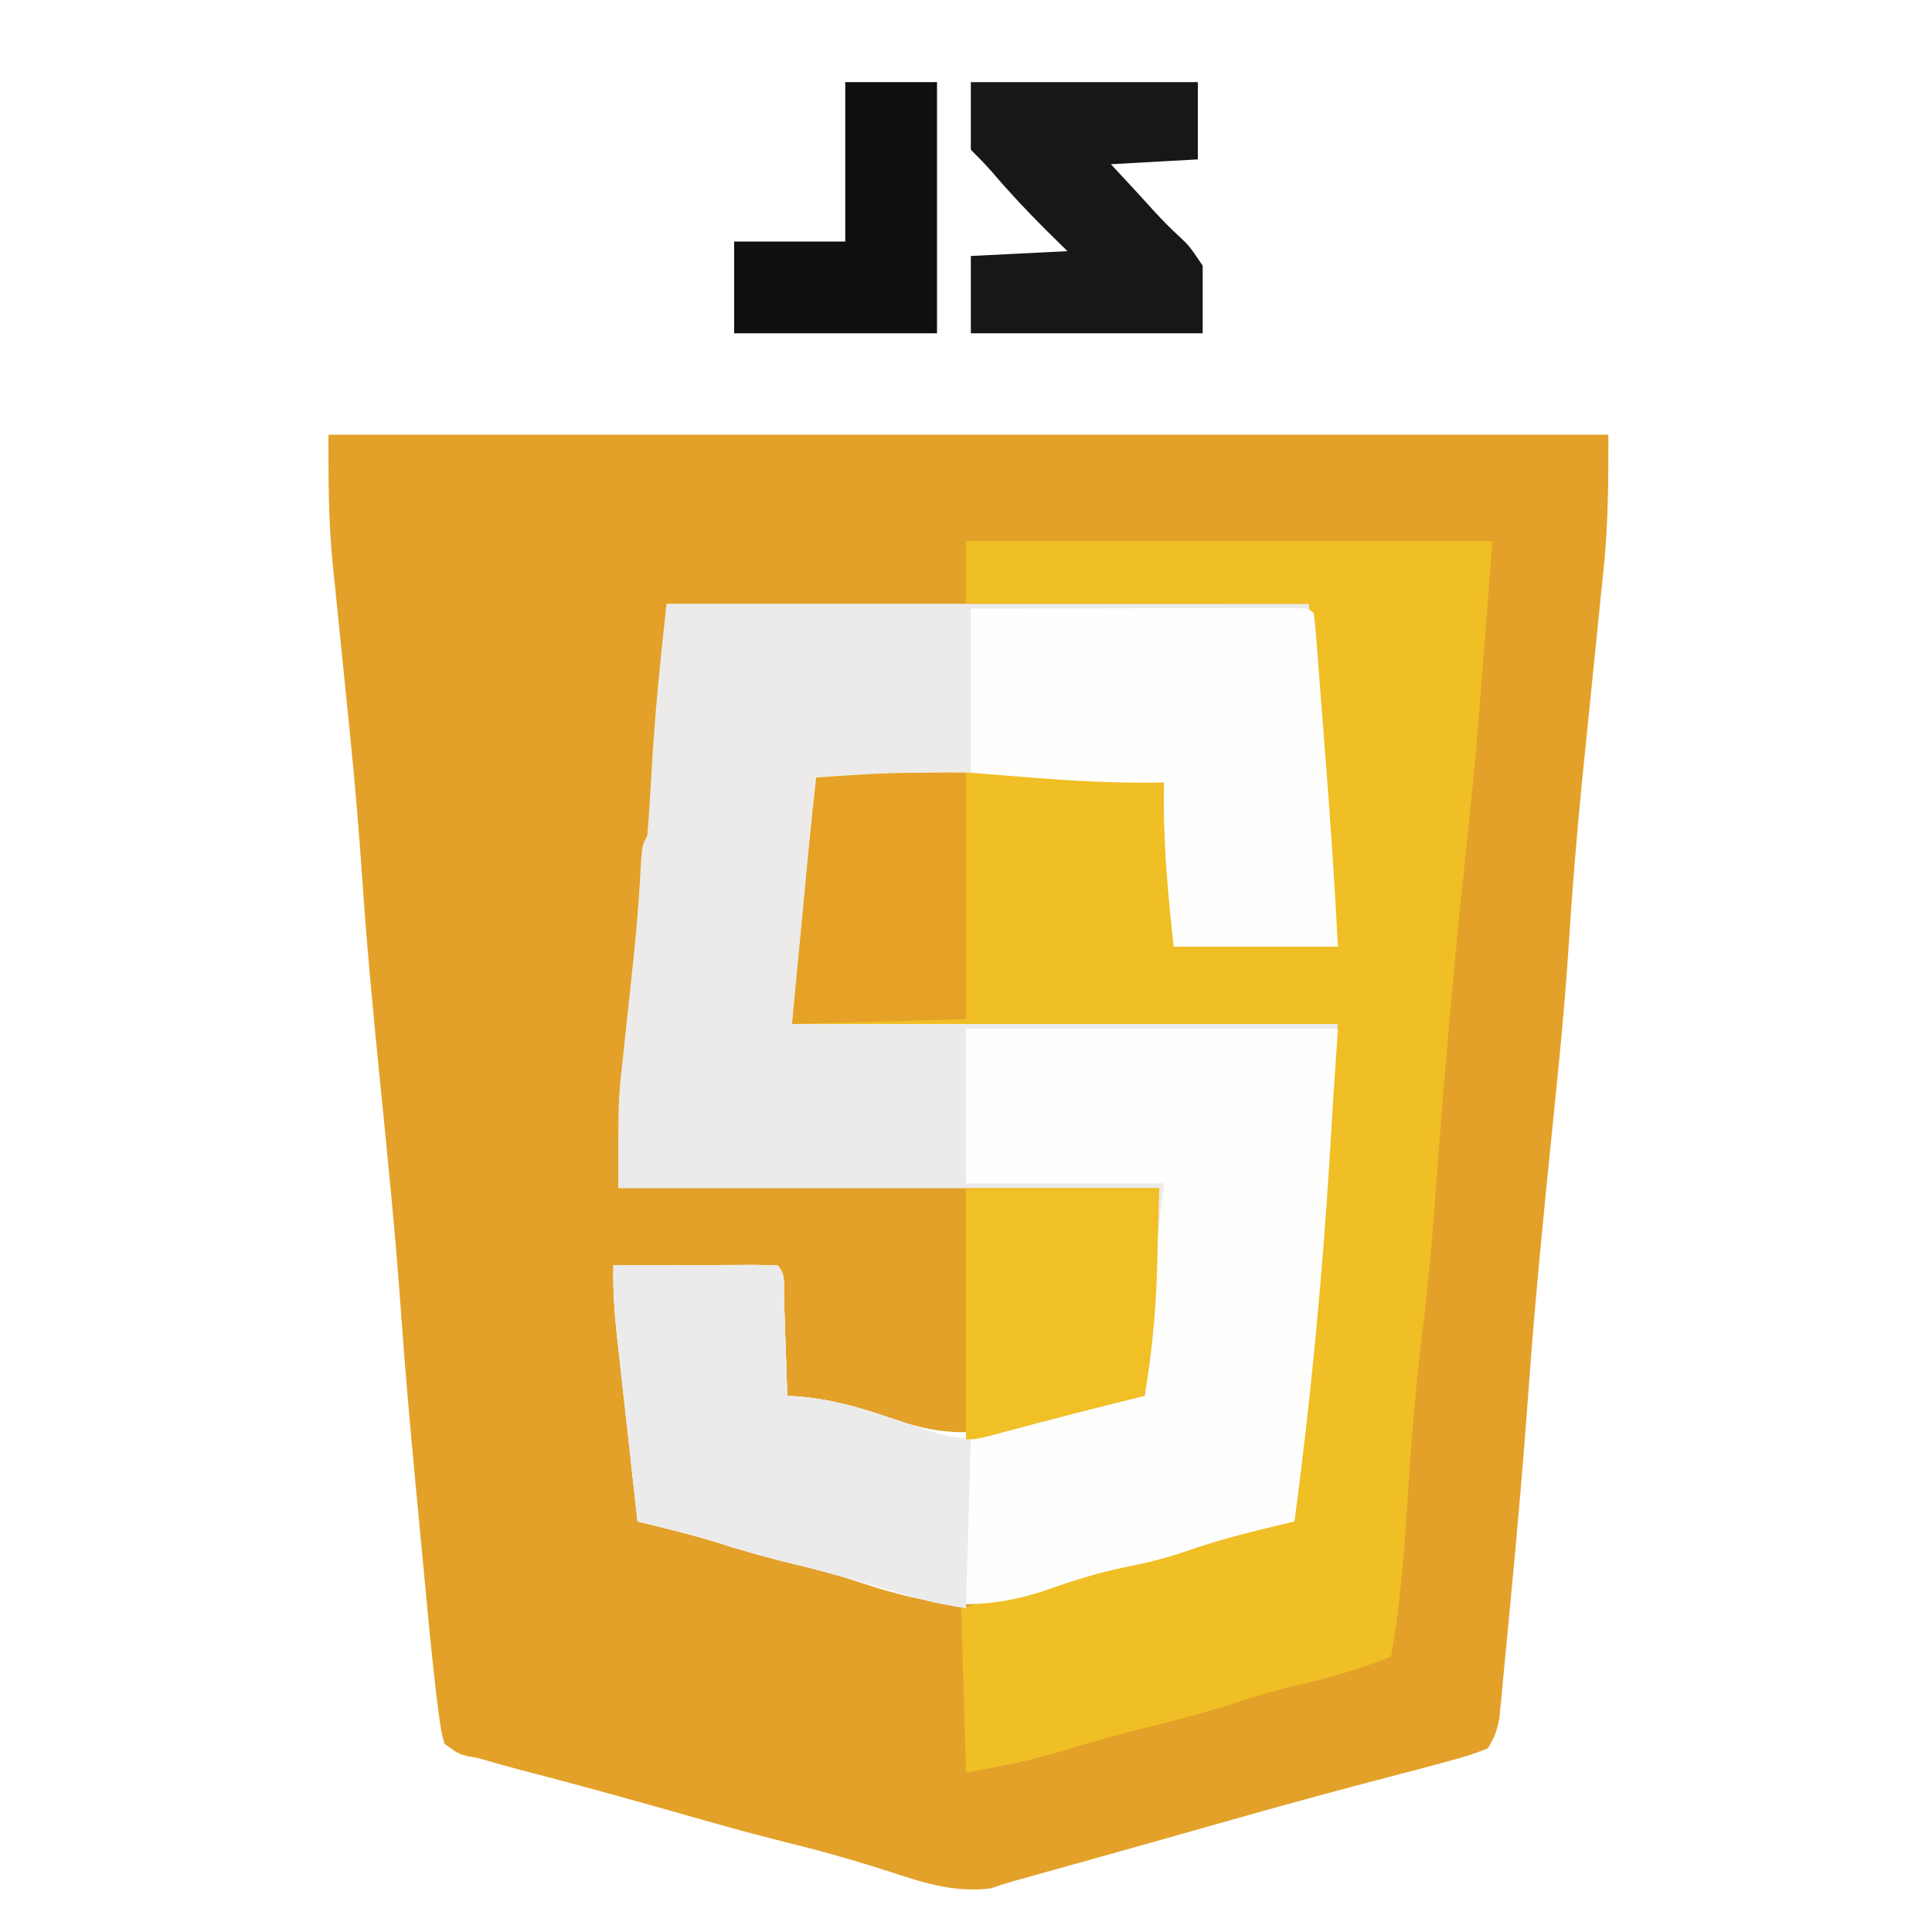
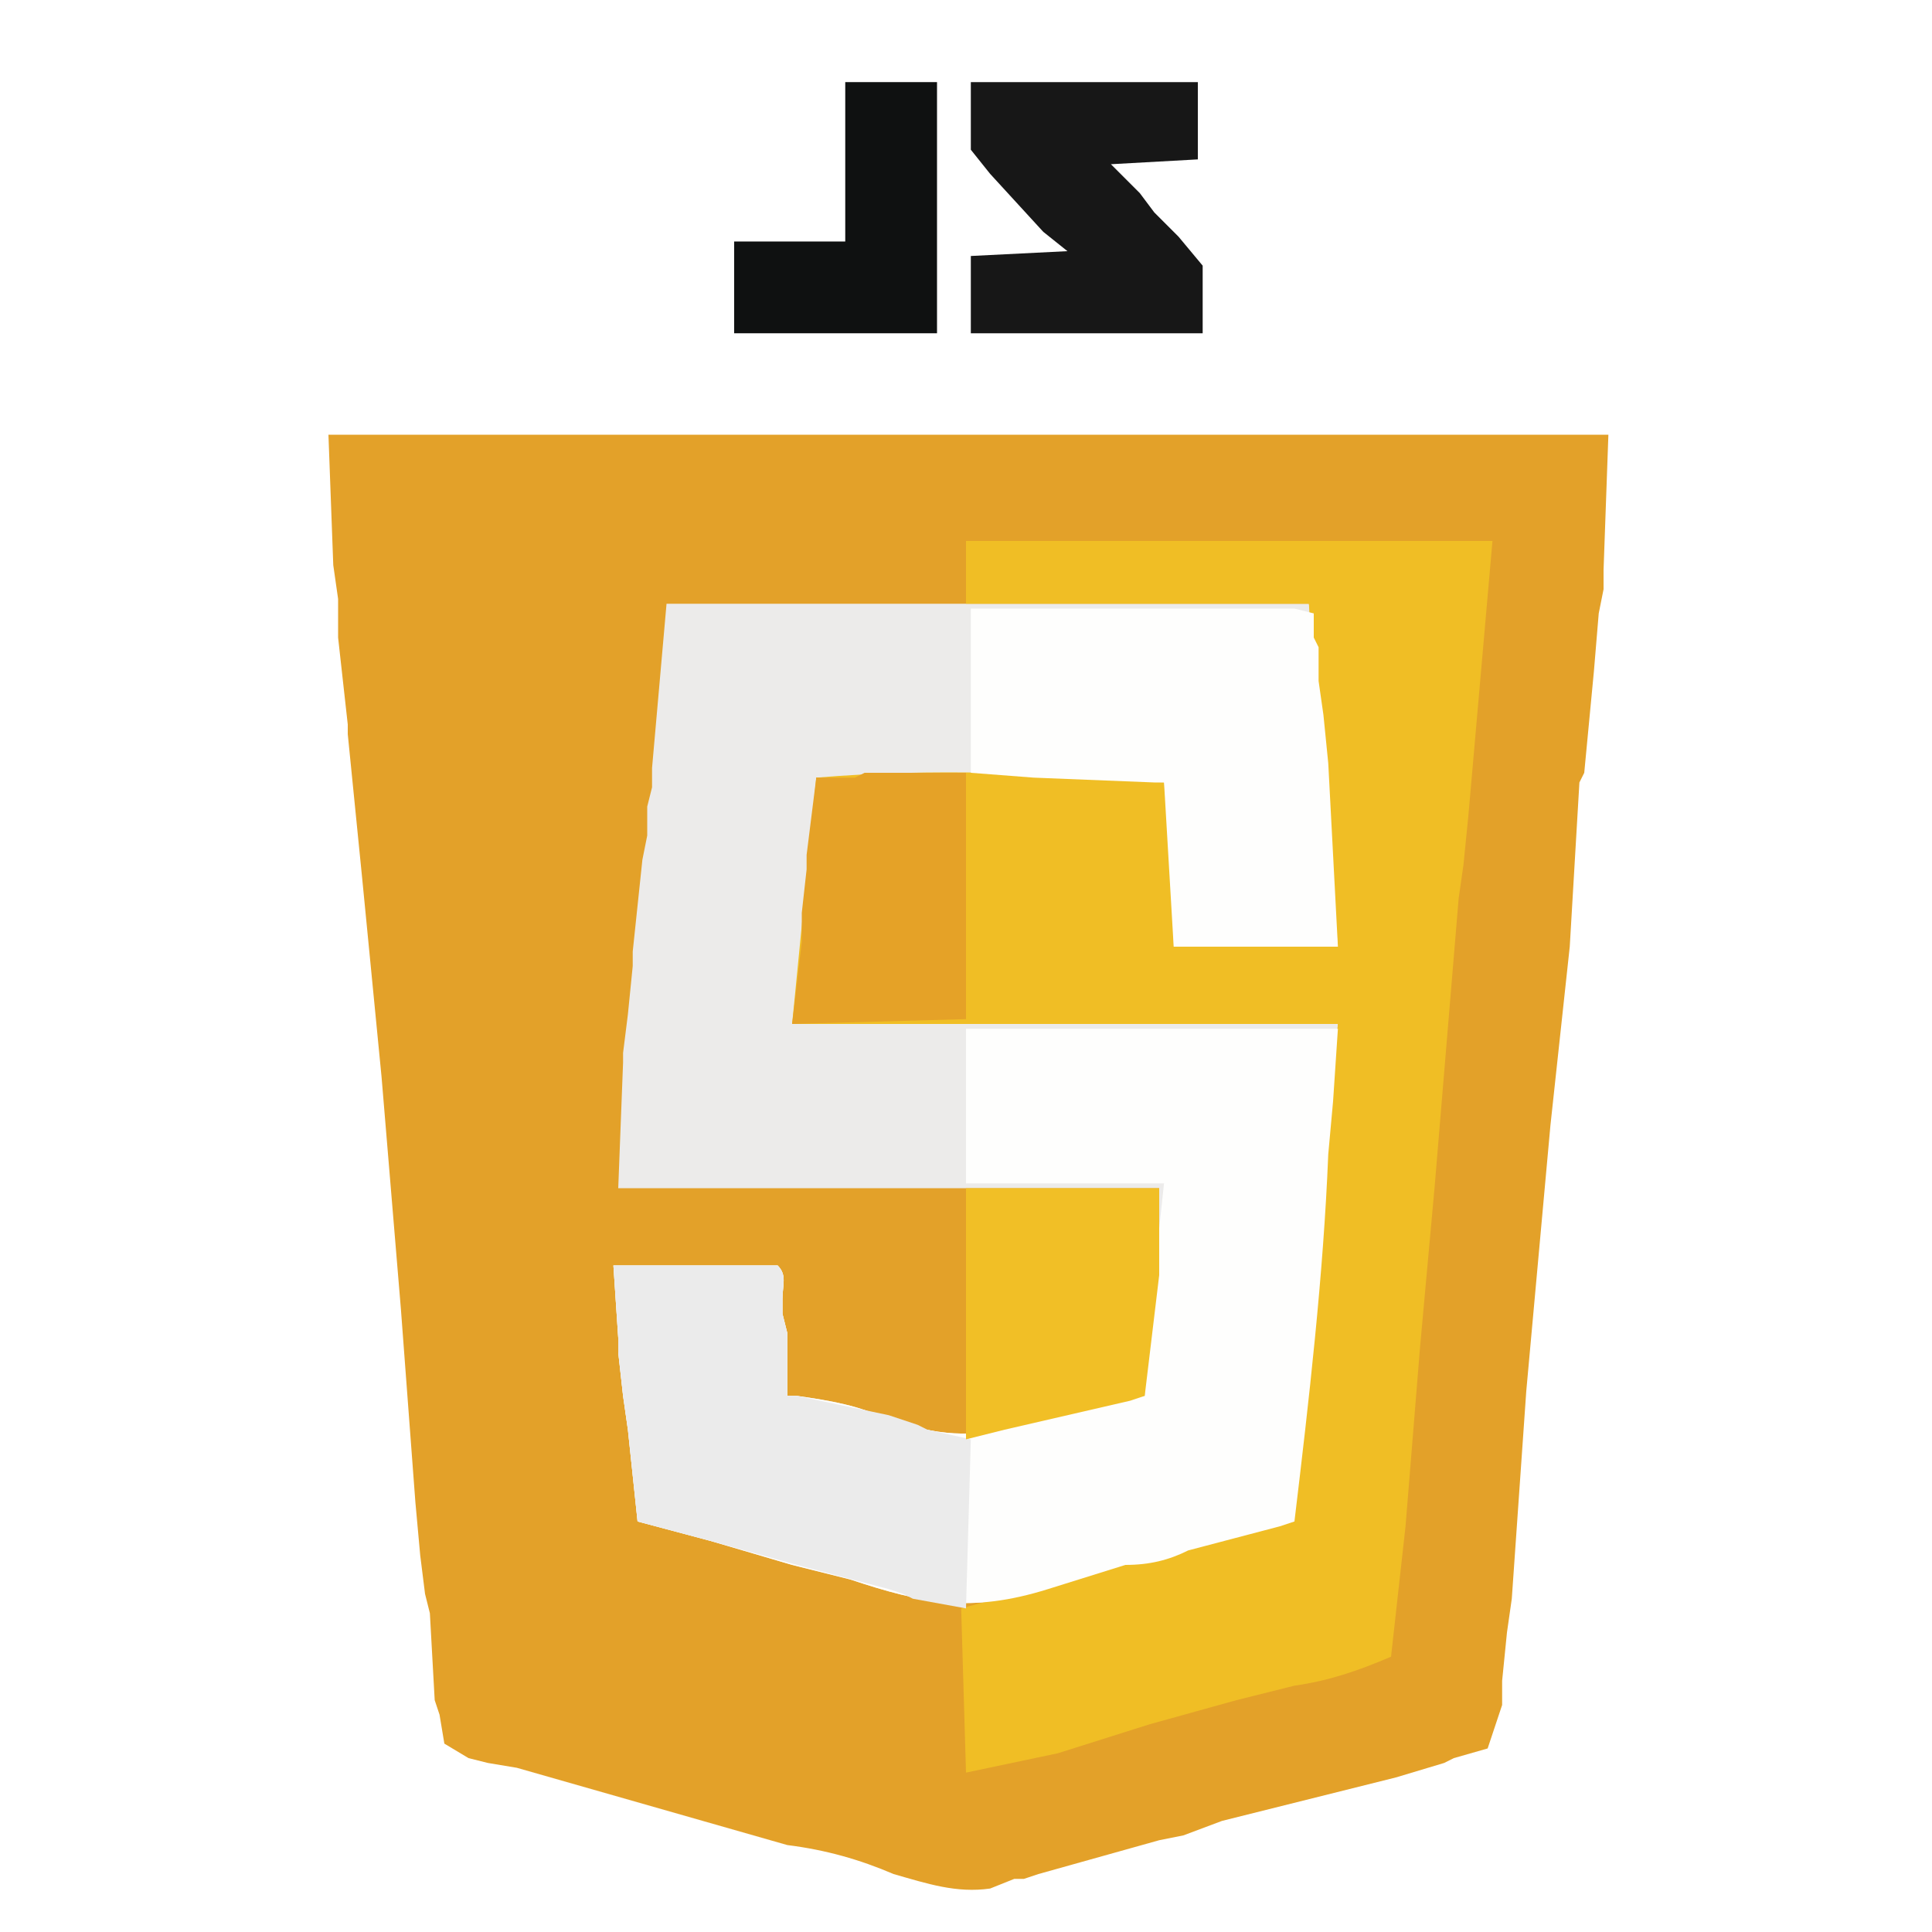
- <svg xmlns="http://www.w3.org/2000/svg" version="1.1" width="400" height="400">
-   <path d="M0 0 C87.45 0 174.9 0 265 0 C265 9.548 264.986 18.62 263.984 28.046 C263.912 28.737 263.839 29.428 263.765 30.139 C263.69 30.85 263.616 31.561 263.539 32.293 C263.386 33.815 263.234 35.337 263.083 36.859 C262.686 40.835 262.28 44.81 261.872 48.785 C261.147 55.849 260.433 62.914 259.727 69.98 C259.649 70.751 259.572 71.522 259.492 72.315 C258.357 83.688 257.461 95.059 256.731 106.466 C255.931 118.682 254.706 130.848 253.457 143.024 C251.578 161.375 249.755 179.724 248.438 198.125 C247.401 212.497 246.149 226.844 244.772 241.188 C244.551 243.505 244.332 245.822 244.115 248.139 C243.813 251.369 243.5 254.596 243.184 257.824 C243.049 259.281 243.049 259.281 242.912 260.766 C242.777 262.111 242.777 262.111 242.638 263.483 C242.563 264.263 242.488 265.042 242.41 265.845 C241.953 268.246 241.328 269.946 240 272 C237.48 273.016 235.175 273.765 232.562 274.438 C231.92 274.616 231.277 274.795 230.615 274.979 C227.426 275.855 224.224 276.681 221.023 277.515 C208.934 280.666 196.893 283.961 184.875 287.375 C182.32 288.099 179.765 288.822 177.21 289.545 C175.524 290.022 173.838 290.5 172.152 290.977 C163.831 293.334 155.503 295.663 147.171 297.982 C146.254 298.238 145.336 298.494 144.391 298.758 C143.607 298.976 142.824 299.194 142.017 299.418 C140.332 299.904 138.663 300.446 137 301 C129.82 301.812 123.694 299.998 116.938 297.75 C109.735 295.405 102.519 293.332 95.162 291.533 C87.934 289.759 80.781 287.731 73.625 285.688 C62.192 282.437 50.742 279.276 39.235 276.296 C37.314 275.789 35.399 275.262 33.492 274.708 C31.067 273.977 31.067 273.977 28.809 273.597 C26.91 273.117 26.91 273.117 24 271 C23.329 268.445 23.329 268.445 22.908 265.249 C22.751 264.075 22.594 262.901 22.432 261.692 C21.738 255.766 21.118 249.839 20.562 243.898 C20.436 242.569 20.309 241.24 20.182 239.911 C19.917 237.136 19.655 234.361 19.396 231.586 C19.071 228.118 18.74 224.651 18.407 221.183 C17.139 207.935 15.938 194.687 15 181.41 C13.859 165.282 12.218 149.205 10.604 133.118 C9.237 119.436 7.931 105.764 7.008 92.043 C6.338 82.098 5.487 72.183 4.492 62.266 C4.426 61.607 4.361 60.948 4.293 60.27 C3.689 54.232 3.076 48.195 2.454 42.158 C2.175 39.453 1.901 36.747 1.631 34.041 C1.382 31.542 1.127 29.045 0.863 26.547 C-0.024 17.567 0 9.145 0 0 Z " fill="#E3A129" transform="translate(68,90)" />
-   <path d="M0 0 C43.89 0 87.78 0 133 0 C134.168 2.336 134.263 4.02 134.465 6.623 C134.58 8.067 134.58 8.067 134.698 9.541 C134.777 10.589 134.856 11.638 134.938 12.719 C135.022 13.805 135.107 14.892 135.195 16.011 C135.375 18.324 135.553 20.638 135.729 22.952 C135.995 26.43 136.266 29.909 136.539 33.387 C137.513 45.919 138.359 58.446 139 71 C127.78 71 116.56 71 105 71 C103.747 59.567 102.657 48.504 103 37 C101.853 37.017 101.853 37.017 100.684 37.035 C94.912 37.084 89.221 36.979 83.469 36.5 C73.006 35.771 62.546 35.892 52.062 35.938 C50.011 35.943 47.96 35.947 45.908 35.951 C40.939 35.962 35.969 35.979 31 36 C31.017 37.293 31.035 38.586 31.052 39.918 C31.051 44.757 30.669 49.496 30.16 54.305 C30.074 55.15 29.987 55.996 29.898 56.868 C29.716 58.638 29.532 60.407 29.346 62.177 C29.061 64.888 28.785 67.6 28.51 70.312 C28.331 72.039 28.152 73.766 27.973 75.492 C27.89 76.302 27.808 77.111 27.723 77.945 C27.386 81.113 27.011 83.967 26 87 C63.29 87 100.58 87 139 87 C138.67 92.28 138.34 97.56 138 103 C137.858 105.382 137.716 107.764 137.57 110.219 C135.957 136.914 133.562 163.487 130 190 C128.984 190.242 127.968 190.485 126.922 190.734 C120.487 192.293 114.129 193.868 107.875 196.062 C103.733 197.505 99.679 198.531 95.375 199.375 C89.662 200.513 84.352 202.195 78.875 204.125 C63.181 209.428 53.281 206.977 37.765 201.875 C34.005 200.685 30.212 199.718 26.375 198.812 C20.65 197.437 15.052 195.849 9.453 194.027 C4.347 192.508 -0.826 191.265 -6 190 C-6.717 183.578 -7.429 177.155 -8.136 170.731 C-8.377 168.548 -8.62 166.365 -8.864 164.181 C-9.215 161.037 -9.561 157.891 -9.906 154.746 C-10.016 153.776 -10.125 152.806 -10.238 151.807 C-10.778 146.836 -11.121 142 -11 137 C-6.176 136.975 -1.352 136.957 3.471 136.945 C5.114 136.94 6.756 136.933 8.398 136.925 C10.754 136.912 13.109 136.907 15.465 136.902 C16.203 136.897 16.942 136.892 17.703 136.887 C19.469 136.887 21.235 136.938 23 137 C24.775 138.775 24.235 141.378 24.316 143.785 C24.358 144.955 24.4 146.125 24.443 147.33 C24.483 148.562 24.522 149.793 24.562 151.062 C24.606 152.298 24.649 153.534 24.693 154.807 C24.8 157.871 24.902 160.935 25 164 C25.888 164.046 25.888 164.046 26.794 164.094 C33.682 164.599 39.688 166.297 46.188 168.562 C56.202 172.051 63.096 172.552 73.312 169.688 C74.572 169.347 74.572 169.347 75.856 168.999 C80.91 167.621 85.933 166.165 90.895 164.48 C93.62 163.859 96.213 163.971 99 164 C99.055 162.982 99.111 161.963 99.168 160.914 C99.376 157.104 99.587 153.295 99.8 149.486 C99.891 147.843 99.981 146.2 100.07 144.557 C100.199 142.184 100.332 139.811 100.465 137.438 C100.503 136.713 100.542 135.989 100.582 135.243 C100.642 134.192 100.642 134.192 100.703 133.121 C100.753 132.215 100.753 132.215 100.804 131.291 C101.098 127.85 101.572 124.427 102 121 C65.04 121 28.08 121 -10 121 C-10 102.635 -10 102.635 -9.16 95.215 C-9.074 94.385 -8.987 93.556 -8.898 92.701 C-8.627 90.112 -8.346 87.525 -8.062 84.938 C-7.695 81.51 -7.333 78.081 -6.973 74.652 C-6.885 73.831 -6.798 73.01 -6.708 72.163 C-6.035 65.708 -5.585 59.257 -5.244 52.776 C-5 50 -5 50 -4 48 C-3.799 45.962 -3.654 43.919 -3.535 41.875 C-3.457 40.609 -3.379 39.343 -3.299 38.039 C-3.22 36.693 -3.141 35.346 -3.062 34 C-2.398 22.599 -1.264 11.374 0 0 Z " fill="#ECEBEA" transform="translate(138,125)" />
-   <path d="M0 0 C35.97 0 71.94 0 109 0 C105.571 44.572 105.571 44.572 104.236 57.204 C103.892 60.46 103.562 63.717 103.23 66.974 C102.979 69.437 102.726 71.9 102.473 74.363 C100.441 94.219 98.743 114.08 97.312 133.987 C96.516 144.994 95.515 155.929 94.127 166.879 C92.642 179.078 91.893 191.344 91.09 203.603 C90.471 212.834 89.64 221.883 88 231 C81.233 233.63 74.602 235.613 67.508 237.156 C63.673 238.079 59.938 239.226 56.188 240.438 C50.294 242.335 44.387 243.959 38.363 245.406 C31.72 247.02 25.168 248.932 18.62 250.894 C12.383 252.726 6.485 253.821 0 255 C-0.33 243.78 -0.66 232.56 -1 221 C2.63 220.01 6.26 219.02 10 218 C13.233 217.031 16.461 216.053 19.688 215.062 C25.924 213.165 32.162 211.398 38.5 209.875 C43.232 208.737 47.789 207.44 52.375 205.812 C57.591 203.99 62.507 203.303 68 203 C68.056 202.188 68.111 201.376 68.168 200.54 C68.835 190.976 69.615 181.426 70.438 171.875 C70.536 170.719 70.536 170.719 70.637 169.54 C71.446 160.105 72.307 150.679 73.298 141.26 C74.153 132.921 74.727 124.559 75.303 116.195 C75.38 115.103 75.456 114.012 75.535 112.887 C75.601 111.92 75.667 110.952 75.735 109.956 C76.034 106.624 76.527 103.312 77 100 C39.71 100 2.42 100 -36 100 C-32 58 -32 58 -31 49 C-6.921 47.098 16.964 47.94 41 50 C41.343 53.416 41.672 56.833 42 60.25 C42.095 61.199 42.191 62.148 42.289 63.125 C42.379 64.079 42.47 65.033 42.562 66.016 C42.646 66.874 42.73 67.733 42.816 68.618 C43.094 73.738 43 78.872 43 84 C54.22 84 65.44 84 77 84 C76.567 80.267 76.134 76.534 75.688 72.688 C73.48 52.842 72.324 32.921 71 13 C47.57 13 24.14 13 0 13 C0 8.71 0 4.42 0 0 Z " fill="#F0BE25" transform="translate(200,112)" />
-   <path d="M0 0 C25.41 0 50.82 0 77 0 C76.67 4.95 76.34 9.9 76 15 C75.784 18.572 75.569 22.143 75.354 25.715 C73.785 51.238 71.406 76.651 68 102 C66.984 102.242 65.968 102.485 64.922 102.734 C58.487 104.293 52.129 105.868 45.875 108.062 C41.733 109.505 37.679 110.531 33.375 111.375 C27.662 112.513 22.352 114.195 16.875 116.125 C1.181 121.428 -8.719 118.977 -24.235 113.875 C-27.995 112.685 -31.788 111.718 -35.625 110.812 C-41.35 109.437 -46.948 107.849 -52.547 106.027 C-57.653 104.508 -62.826 103.265 -68 102 C-68.717 95.578 -69.429 89.155 -70.136 82.731 C-70.377 80.548 -70.62 78.365 -70.864 76.181 C-71.215 73.037 -71.561 69.891 -71.906 66.746 C-72.016 65.776 -72.125 64.806 -72.238 63.807 C-72.778 58.836 -73.121 54 -73 49 C-68.176 48.975 -63.352 48.957 -58.529 48.945 C-56.886 48.94 -55.244 48.933 -53.602 48.925 C-51.246 48.912 -48.891 48.907 -46.535 48.902 C-45.797 48.897 -45.058 48.892 -44.297 48.887 C-42.531 48.887 -40.765 48.938 -39 49 C-37.225 50.775 -37.765 53.378 -37.684 55.785 C-37.642 56.955 -37.6 58.125 -37.557 59.33 C-37.517 60.562 -37.478 61.793 -37.438 63.062 C-37.394 64.298 -37.351 65.534 -37.307 66.807 C-37.2 69.871 -37.098 72.935 -37 76 C-36.112 76.046 -36.112 76.046 -35.206 76.094 C-28.318 76.599 -22.312 78.297 -15.812 80.562 C-5.798 84.051 1.096 84.552 11.312 81.688 C12.152 81.46 12.991 81.233 13.856 80.999 C18.91 79.621 23.933 78.165 28.895 76.48 C31.62 75.859 34.213 75.971 37 76 C37.075 74.907 37.075 74.907 37.152 73.791 C37.389 70.381 37.632 66.972 37.875 63.562 C37.954 62.417 38.032 61.272 38.113 60.092 C38.792 50.663 39.892 41.417 41 32 C27.47 32 13.94 32 0 32 C0 21.44 0 10.88 0 0 Z " fill="#FEFEFD" transform="translate(200,213)" />
-   <path d="M0 0 C17.43 -0.04 17.43 -0.04 24.834 -0.049 C29.895 -0.055 34.956 -0.062 40.017 -0.075 C44.096 -0.086 48.174 -0.092 52.252 -0.095 C53.812 -0.097 55.371 -0.1 56.931 -0.106 C59.107 -0.113 61.284 -0.114 63.461 -0.114 C65.323 -0.117 65.323 -0.117 67.222 -0.12 C70 0 70 0 71 1 C71.205 2.497 71.348 4.003 71.465 5.51 C71.58 6.954 71.58 6.954 71.698 8.427 C71.777 9.481 71.856 10.535 71.938 11.621 C72.022 12.709 72.107 13.797 72.195 14.918 C72.375 17.237 72.553 19.557 72.729 21.876 C72.994 25.364 73.266 28.851 73.539 32.338 C74.512 44.887 75.358 57.43 76 70 C64.78 70 53.56 70 42 70 C40.745 58.55 39.729 47.515 40 36 C38.841 36.017 38.841 36.017 37.659 36.035 C29.286 36.105 21.03 35.675 12.688 35 C8.501 34.67 4.314 34.34 0 34 C0 22.78 0 11.56 0 0 Z " fill="#FEFEFD" transform="translate(201,126)" />
-   <path d="M0 0 C4.824 -0.025 9.648 -0.043 14.471 -0.055 C16.114 -0.06 17.756 -0.067 19.398 -0.075 C21.754 -0.088 24.109 -0.093 26.465 -0.098 C27.203 -0.103 27.942 -0.108 28.703 -0.113 C30.469 -0.113 32.235 -0.062 34 0 C35.775 1.775 35.235 4.378 35.316 6.785 C35.358 7.955 35.4 9.125 35.443 10.33 C35.483 11.562 35.522 12.793 35.562 14.062 C35.606 15.298 35.649 16.534 35.693 17.807 C35.8 20.871 35.902 23.935 36 27 C36.591 27.032 37.183 27.063 37.792 27.096 C44.68 27.606 50.735 29.272 57.25 31.5 C59.15 32.139 61.051 32.775 62.953 33.406 C63.78 33.688 64.606 33.97 65.458 34.26 C68.538 35.211 68.538 35.211 74 36 C73.67 47.55 73.34 59.1 73 71 C69.238 70.373 65.97 69.791 62.383 68.73 C61.537 68.483 60.69 68.236 59.818 67.982 C58.485 67.589 58.485 67.589 57.125 67.188 C50.61 65.292 44.095 63.471 37.5 61.875 C31.738 60.47 26.092 58.862 20.453 57.027 C15.347 55.508 10.174 54.265 5 53 C4.283 46.578 3.571 40.155 2.864 33.731 C2.623 31.548 2.38 29.365 2.136 27.181 C1.785 24.037 1.439 20.891 1.094 17.746 C0.984 16.776 0.875 15.806 0.762 14.807 C0.222 9.836 -0.121 5 0 0 Z " fill="#EBEBEB" transform="translate(127,262)" />
-   <path d="M0 0 C15.51 0 31.02 0 47 0 C47 5.28 47 10.56 47 16 C41.06 16.33 35.12 16.66 29 17 C30.836 18.98 32.671 20.96 34.562 23 C35.663 24.209 36.764 25.418 37.863 26.629 C39.642 28.572 41.408 30.372 43.355 32.152 C45.25 33.938 45.25 33.938 48 38 C48 42.62 48 47.24 48 52 C32.16 52 16.32 52 0 52 C0 46.72 0 41.44 0 36 C9.9 35.505 9.9 35.505 20 35 C18.494 33.515 16.989 32.03 15.438 30.5 C11.619 26.687 7.966 22.803 4.473 18.691 C3.054 17.062 1.528 15.528 0 14 C0 9.38 0 4.76 0 0 Z " fill="#171717" transform="translate(201,17)" />
-   <path d="M0 0 C13.2 0 26.4 0 40 0 C39.876 4.496 39.752 8.992 39.625 13.625 C39.591 15.012 39.557 16.398 39.522 17.827 C39.256 26.362 38.388 34.577 37 43 C35.966 43.256 34.932 43.512 33.867 43.776 C25.262 45.908 16.682 48.118 8.122 50.425 C2.216 52 2.216 52 0 52 C0 34.84 0 17.68 0 0 Z " fill="#F1BF26" transform="translate(200,246)" />
-   <path d="M0 0 C0 16.83 0 33.66 0 51 C-11.88 51.33 -23.76 51.66 -36 52 C-35.449 46.183 -34.898 40.367 -34.346 34.55 C-34.159 32.574 -33.971 30.599 -33.784 28.623 C-33.515 25.771 -33.244 22.919 -32.973 20.066 C-32.89 19.194 -32.808 18.322 -32.723 17.423 C-32.201 11.942 -31.621 6.471 -31 1 C-28.459 0.828 -25.917 0.662 -23.375 0.5 C-22.681 0.452 -21.988 0.405 -21.273 0.355 C-14.143 -0.09 -7.197 0 0 0 Z " fill="#E5A227" transform="translate(200,160)" />
-   <path d="M0 0 C6.27 0 12.54 0 19 0 C19 17.16 19 34.32 19 52 C5.14 52 -8.72 52 -23 52 C-23 45.73 -23 39.46 -23 33 C-15.41 33 -7.82 33 0 33 C0 22.11 0 11.22 0 0 Z " fill="#0F1111" transform="translate(175,17)" />
+ <svg xmlns="http://www.w3.org/2000/svg" width="400" height="400">
+   <path d="M68 90h265l-1 28v4l-1 5-1 12-2 21-1 2-2 34-4 37-5 55-3 43-1 7-1 10v5l-1 3-2 6-7 2-2 1-10 3-36 9-8 3-5 1-25 7-3 1h-2l-5 2c-7 1-13-1-20-3-7-3-14-5-22-6l-21-6-35-10-6-1-4-1-5-3-1-6-1-3-1-18-1-4-1-8-1-11-3-40-4-48-4-41-3-30v-2l-2-18v-8l-1-7-1-27z" fill="#E3A129" />
+   <path d="M138 125h133l1 7 1 3v6l1 7 1 10 2 38h-34l-2-34h-20l-31-1h-21v4l-1 14v3l-1 5v8l-1 5v3l-2 9h113l-1 16v7c-2 27-4 53-8 80l-3 1-19 5c-4 2-8 3-13 3l-16 5c-16 5-26 3-41-2l-12-3-17-5-15-4-2-19-1-7-1-9v-3l-1-15h34c2 2 1 4 1 7v3l1 4v13h2c7 1 13 2 19 5 10 3 17 4 27 1l3-1 15-5h8v-3l1-12v-4-8l1-2v-2-2l1-10H128l1-26v-2l1-8 1-10v-3l2-19 1-5v-6l1-4v-4l3-34z" fill="#ECEBEA" />
+   <path d="M200 112h109l-5 57-1 10-1 7-5 60-3 33-3 37-3 27c-7 3-13 5-20 6l-12 3-18 5-19 6-19 4-1-34 11-3 10-3 19-5 13-4 16-3v-2l2-29 1-2 2-29 2-25 1-3v-3l1-10H164l5-51c24-2 48-1 72 1l1 10v3l1 3v18h34l-1-11c-3-20-4-40-5-60h-71v-13z" fill="#F0BE25" />
+   <path d="M200 213h77l-1 15-1 11c-1 25-4 51-7 76l-3 1-19 5c-4 2-8 3-13 3l-16 5c-16 5-26 3-41-2l-12-3-17-5-15-4-2-19-1-7-1-9v-3l-1-15h34c2 2 1 4 1 7v3l1 4v13h2c7 1 13 2 19 5 10 3 17 4 27 1l3-1 15-5h8v-2l1-10v-4l3-28h-41v-32zM201 126h67l4 1v5l1 2v7l1 7 1 10 2 38h-34l-2-34h-2l-25-1-13-1v-34z" fill="#FEFEFD" />
+   <path d="M127 262h34c2 2 1 4 1 7v3l1 4v13h2l19 4 6 2 2 1 9 2-1 35-11-2-2-1-3-1-19-5-18-5-15-4-2-19-1-7-1-9v-3l-1-15z" fill="#EBEBEB" />
+   <path d="M201 17h47v16l-18 1 6 6 3 4 5 5 5 6v14h-48V53l20-1-5-4-11-12-4-5V17z" fill="#171717" />
+   <path d="M200 246h40v18l-3 25-3 1-26 6-8 2v-52z" fill="#F1BF26" />
+   <path d="M200 160v51l-36 1 2-17v-6l1-9v-3l2-16h8l2-1h21z" fill="#E5A227" />
+   <path d="M175 17h19v52h-42V50h23V17z" fill="#0F1111" />
</svg>
